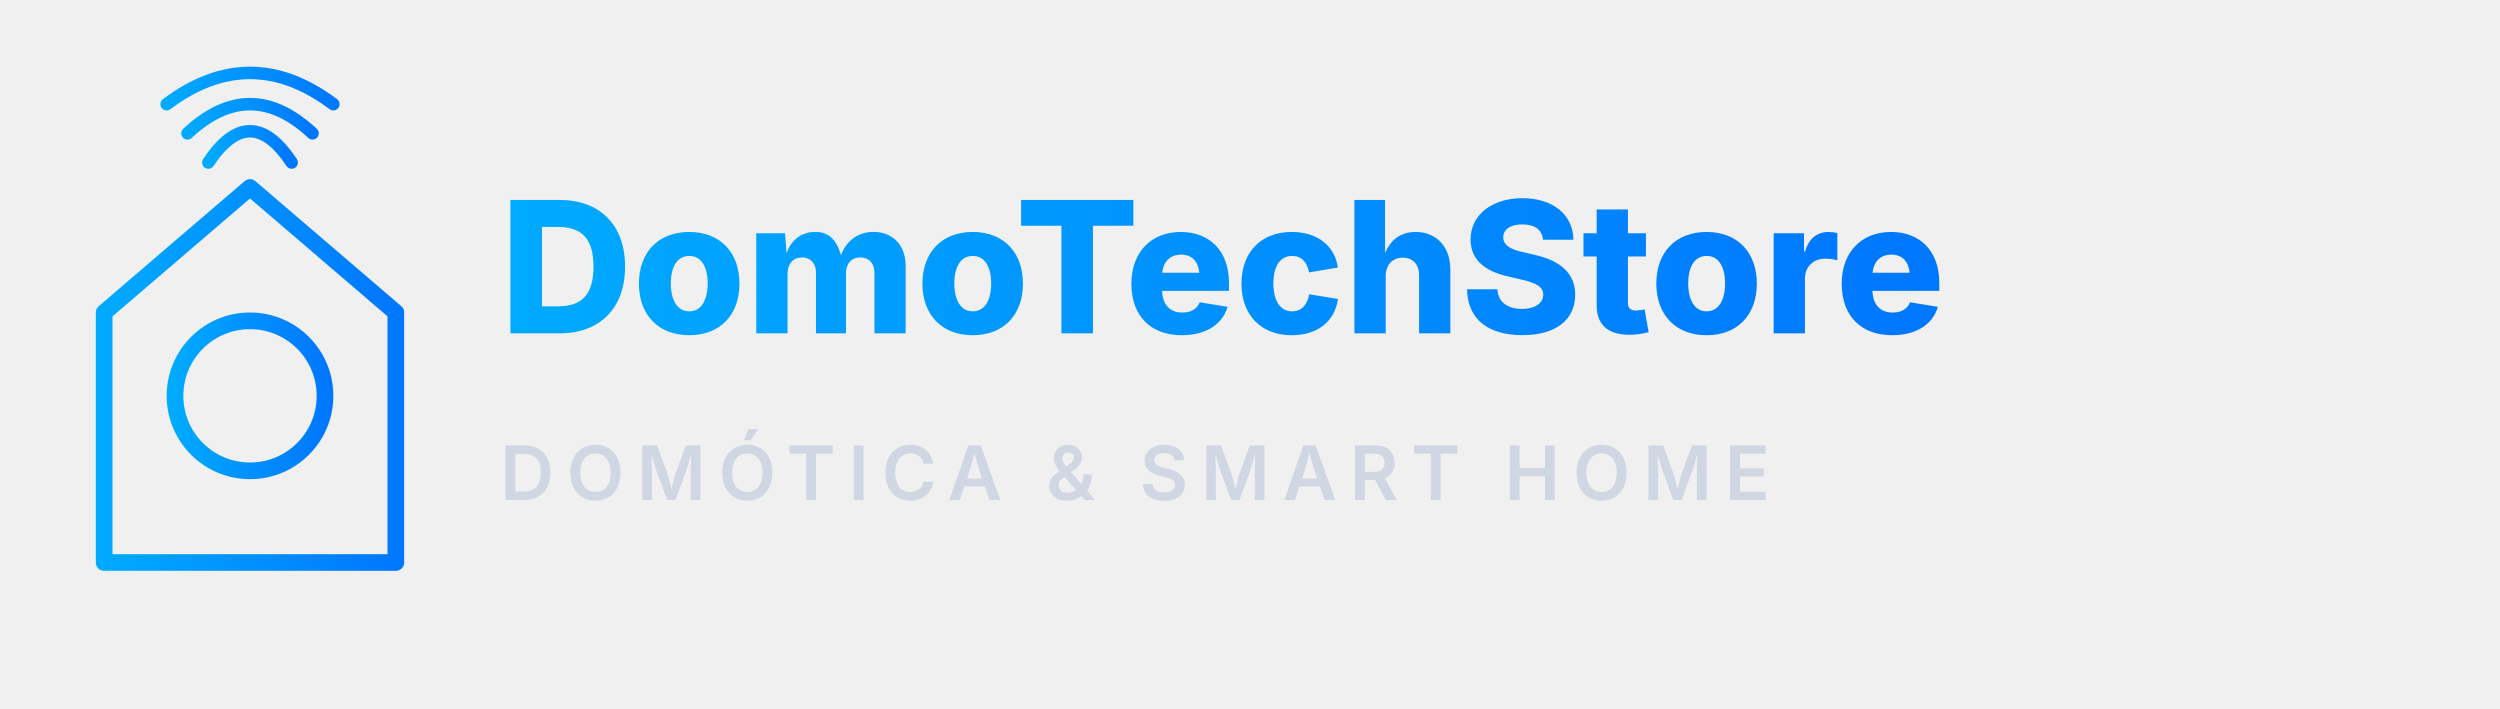
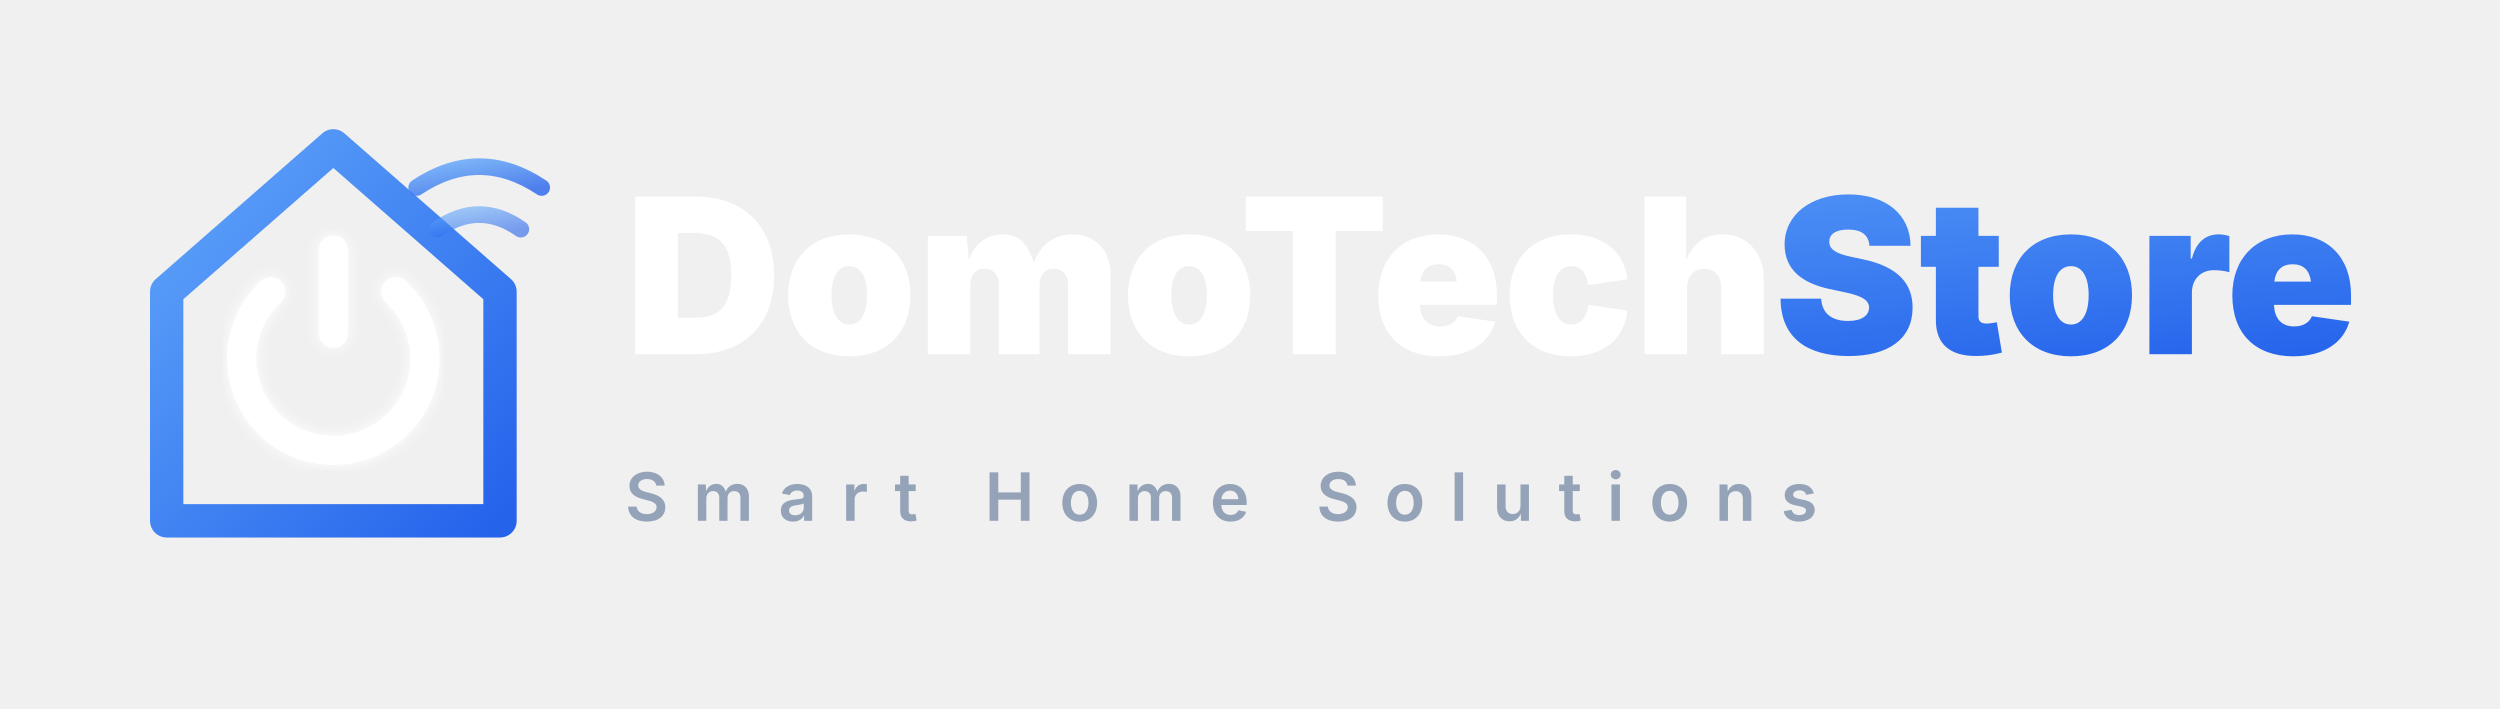
<svg xmlns="http://www.w3.org/2000/svg" width="600" height="170" viewBox="0 0 600 170">
  <defs>
-     <linearGradient id="blue-gradient" x1="0%" y1="0%" x2="100%" y2="0%">
-       <stop offset="0%" stop-color="#00aaff" />
-       <stop offset="100%" stop-color="#0077ff" />
+     <linearGradient id="blue-gradient" x1="0%" y1="0%" x2="100%" y2="100%">
+       <stop offset="0%" stop-color="#60a5fa" />
+       <stop offset="100%" stop-color="#2563eb" />
    </linearGradient>
+     <filter id="glow">
+       <feGaussianBlur stdDeviation="1.5" result="coloredBlur" />
+       <feMerge>
+         <feMergeNode in="coloredBlur" />
+         <feMergeNode in="SourceGraphic" />
+       </feMerge>
+     </filter>
  </defs>
-   <g transform="translate(20,20)" stroke="url(#blue-gradient)" stroke-width="4" fill="none">
-     <path d="M40 25 L5 55 V115 H75 V55 Z" stroke-linejoin="round" />
-     <line x1="40" y1="50" x2="40" y2="35" stroke-width="4" stroke-linecap="round" />
-     <circle cx="40" cy="75" r="18" stroke-width="4" />
-     <path d="M20 5 Q40 -10 60 5" stroke-width="3" stroke-linecap="round" />
-     <path d="M25 12 Q40 -2 55 12" stroke-width="3" stroke-linecap="round" />
-     <path d="M30 19 Q40 4 50 19" stroke-width="3" stroke-linecap="round" />
+   <g transform="translate(30,30)">
+     <path d="M50 5 L10 40 V95 H90 V40 Z" fill="none" stroke="url(#blue-gradient)" stroke-width="8" stroke-linejoin="round" stroke-linecap="round" />
+     <g transform="translate(50,55)" filter="url(#glow)">
+       <path d="M-15 -15 A 22 22 0 1 0 15 -15" fill="none" stroke="#fff" stroke-width="7" stroke-linecap="round" />
+       <line x1="0" y1="-25" x2="0" y2="-5" stroke="#fff" stroke-width="7" stroke-linecap="round" />
+     </g>
+     <path d="M70 15 Q85 5 100 15" fill="none" stroke="url(#blue-gradient)" stroke-width="4" stroke-linecap="round" opacity="0.8" />
+     <path d="M75 25 Q85 18 95 25" fill="none" stroke="url(#blue-gradient)" stroke-width="4" stroke-linecap="round" opacity="0.6" />
  </g>
-   <text x="120" y="80" font-family="Inter, system-ui, sans-serif" font-size="44" font-weight="800" fill="url(#blue-gradient)">
-     DomoTechStore
+   <text x="150" y="85" font-family="'Inter', system-ui, sans-serif" font-size="52" font-weight="900" fill="#ffffff">
+     DomoTech<tspan fill="url(#blue-gradient)">Store</tspan>
  </text>
-   <text x="120" y="120" font-family="Inter, system-ui, sans-serif" font-size="18" font-weight="600" letter-spacing="3" fill="#d0d7e2">
-     DOMÓTICA &amp; SMART HOME
+   <text x="150" y="125" font-family="'Inter', system-ui, sans-serif" font-size="16" font-weight="600" letter-spacing="6" fill="#94a3b8" text-transform="uppercase">
+     Smart Home Solutions
  </text>
</svg>
